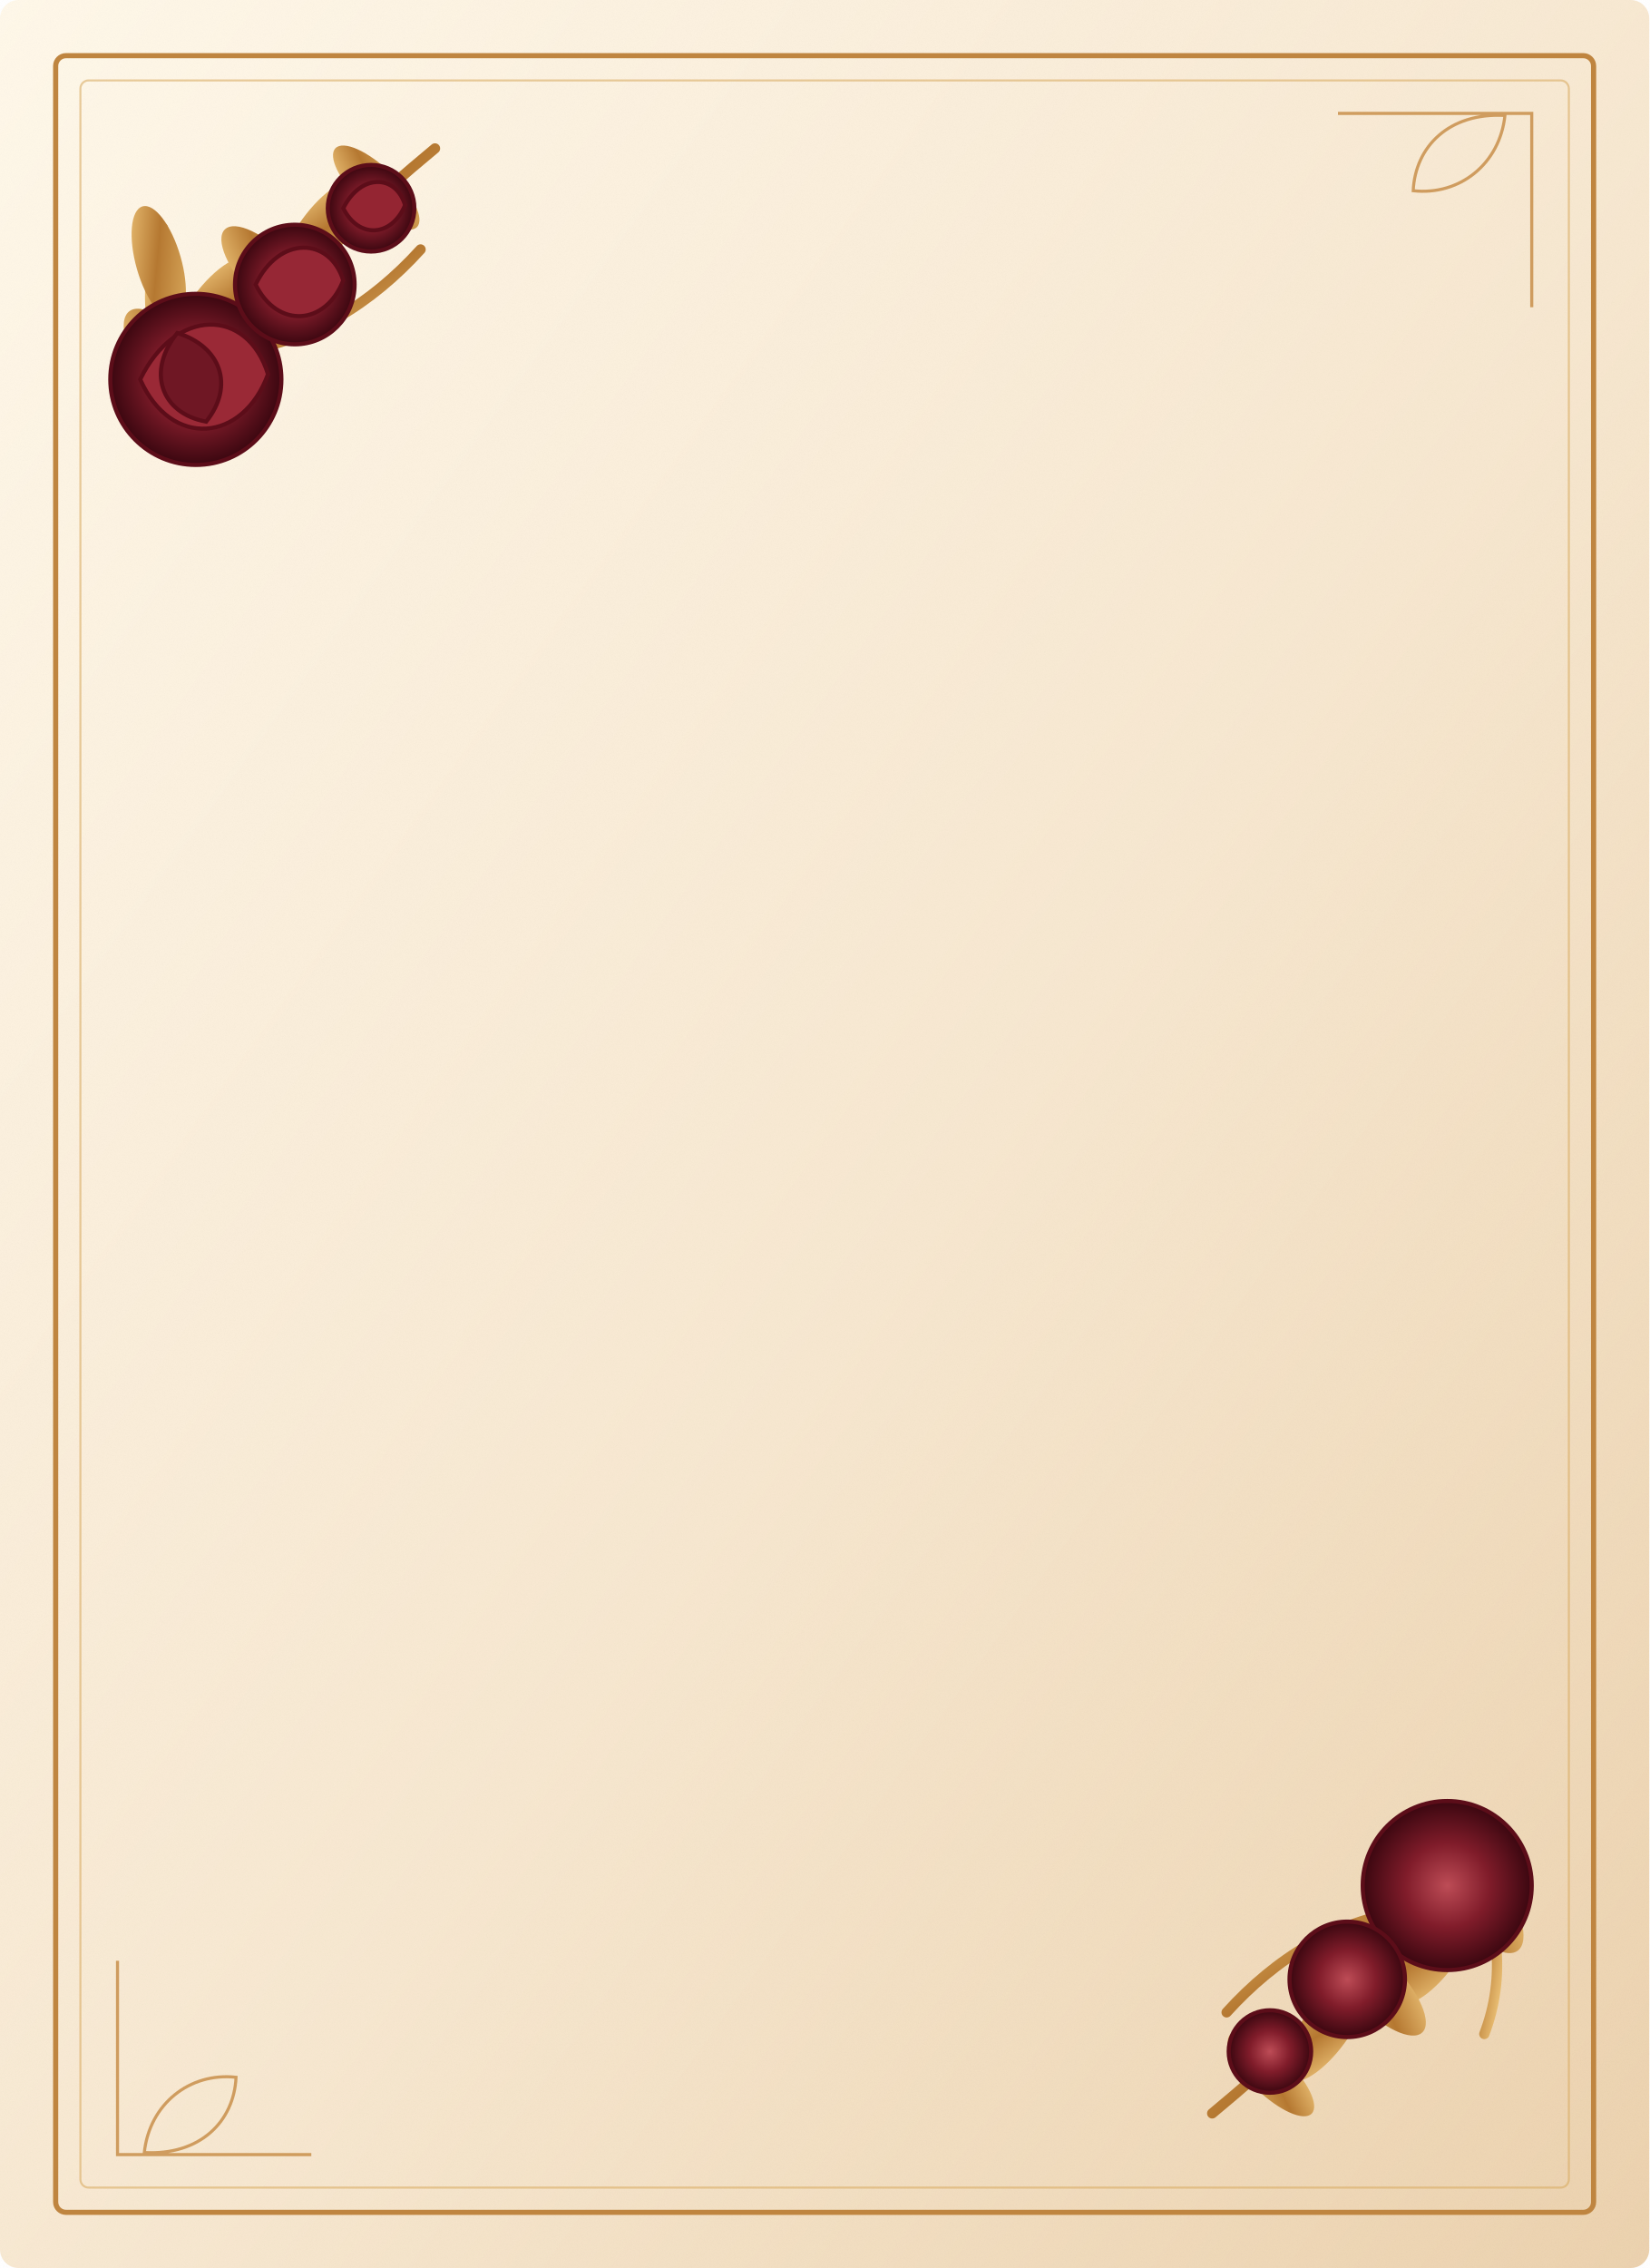
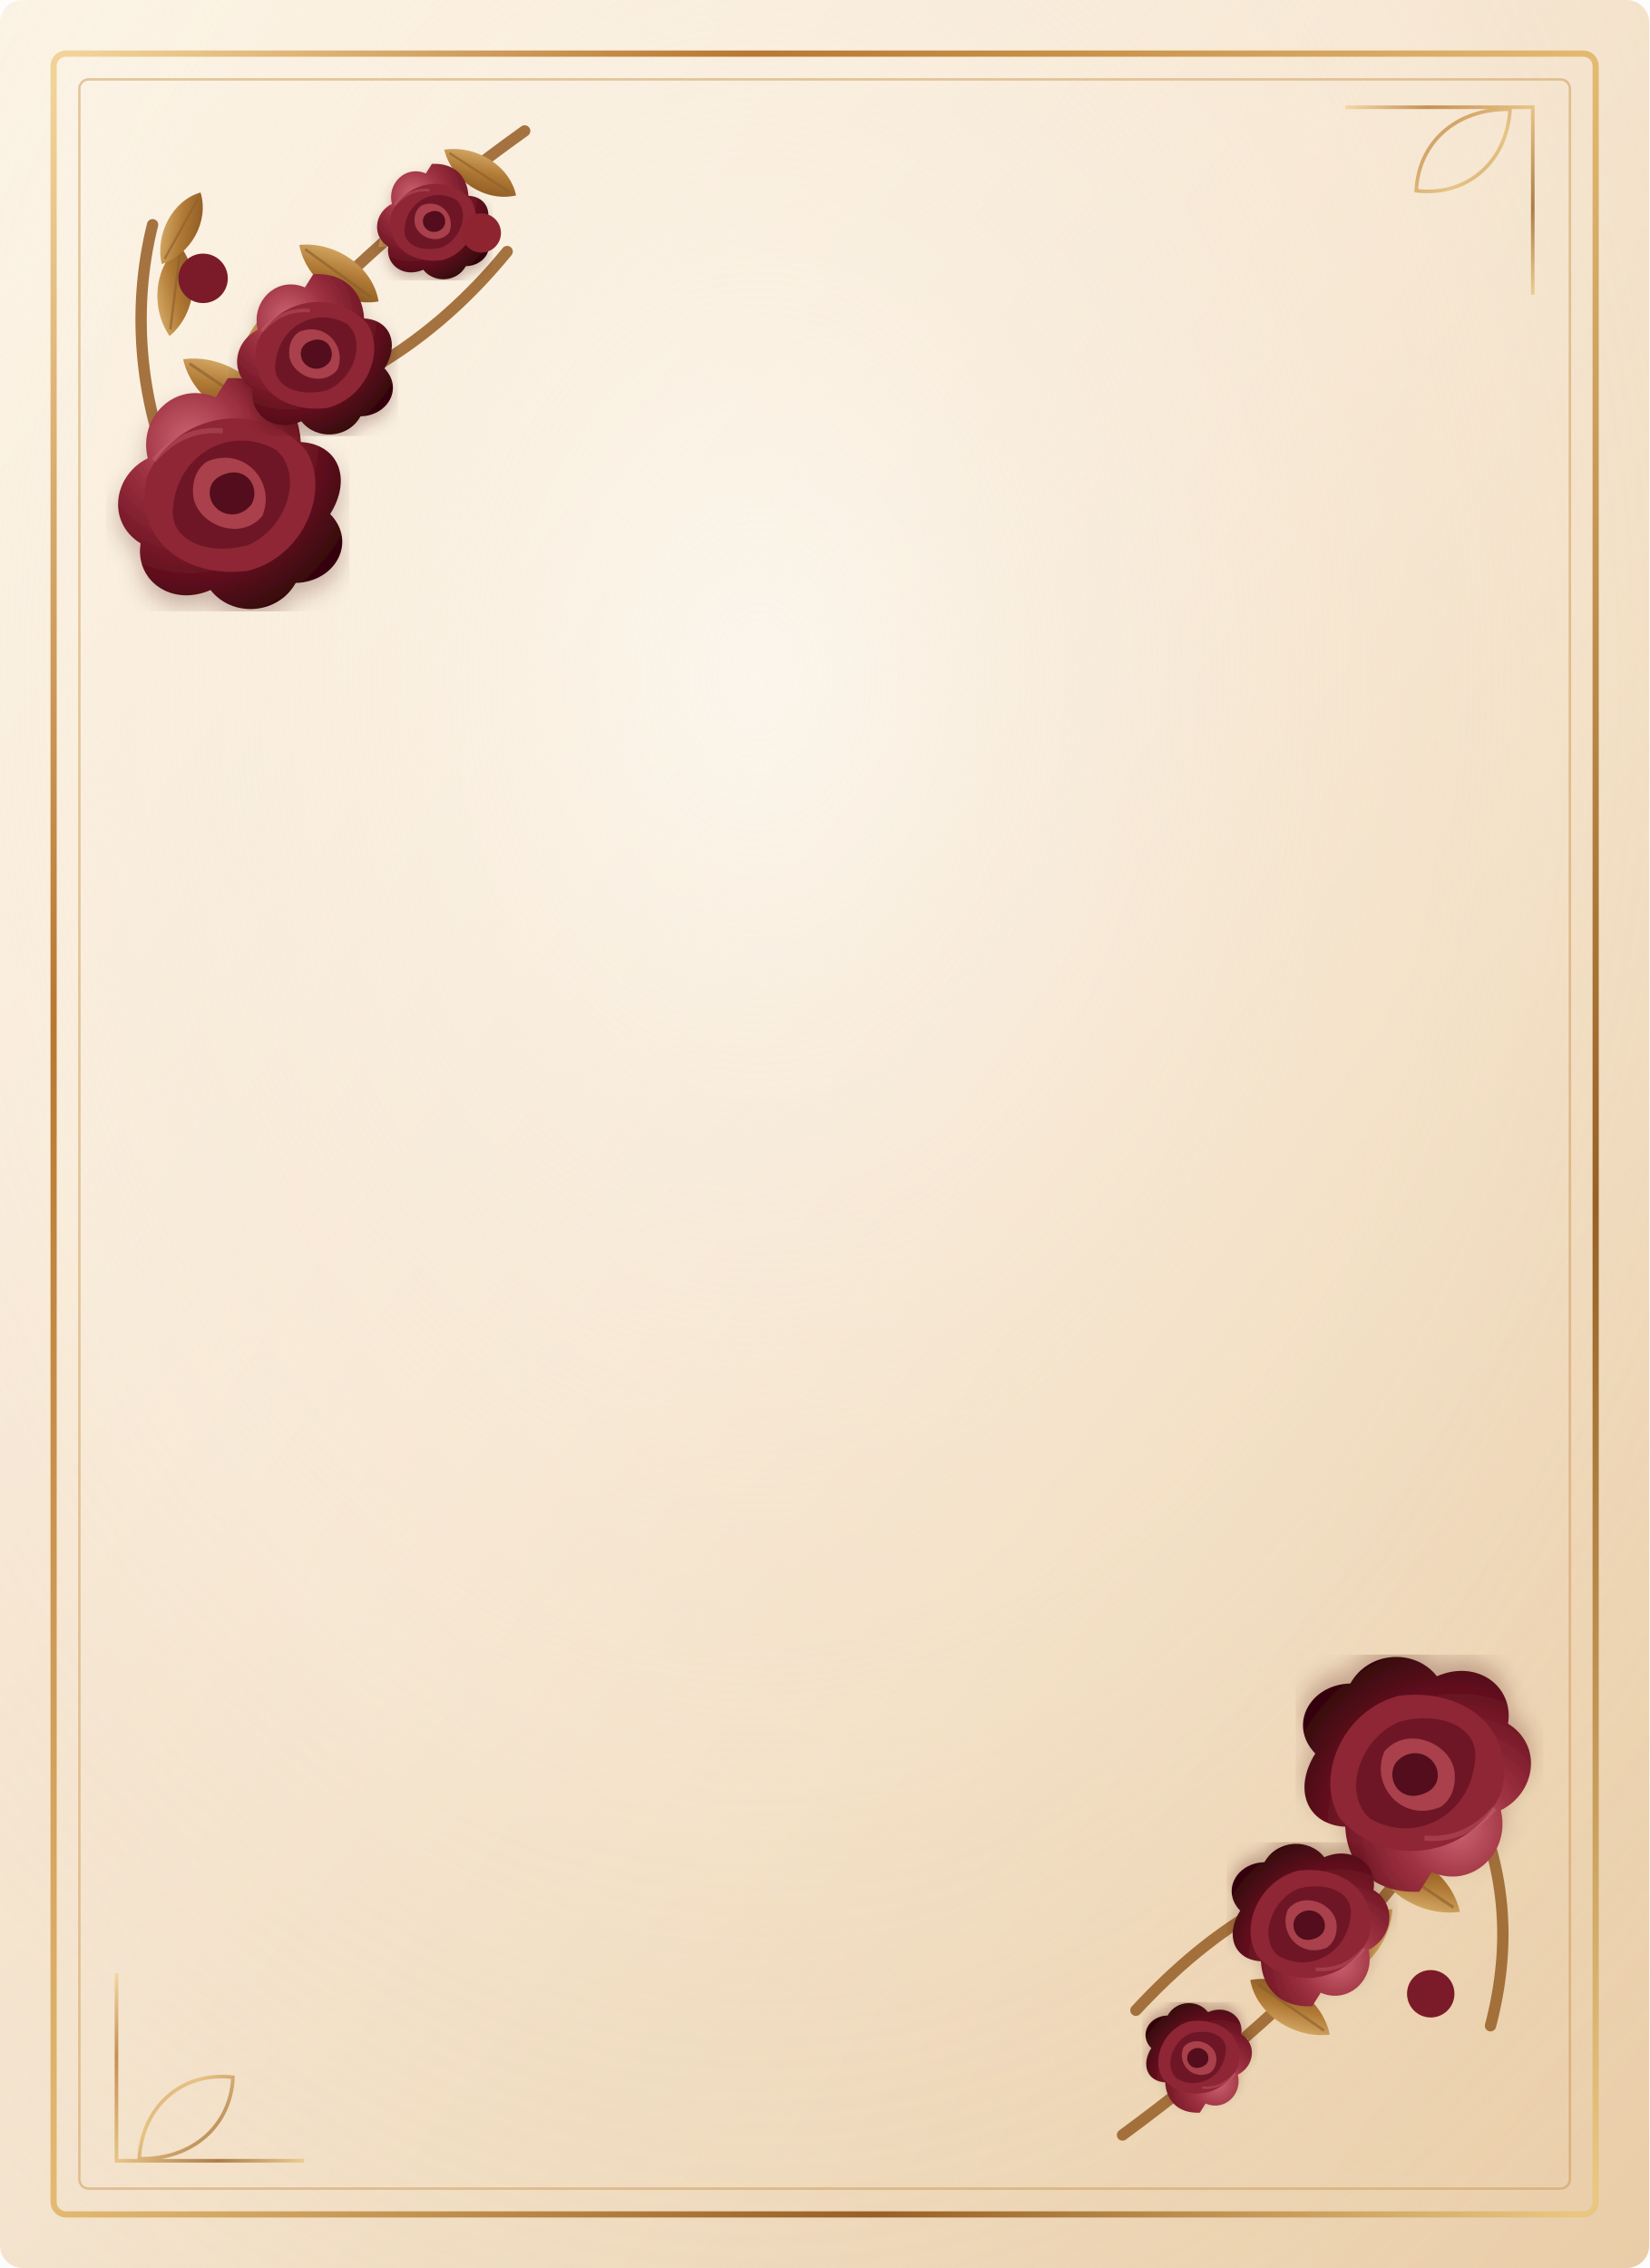
<svg xmlns="http://www.w3.org/2000/svg" viewBox="0 0 1600 2200">
  <defs>
    <linearGradient id="paper" x1="0" y1="0" x2="1" y2="1">
-       <stop stop-color="#fff8e9" />
-       <stop offset=".55" stop-color="#f7e7cf" />
-       <stop offset="1" stop-color="#ecd1ad" />
+       <stop stop-color="#fffaf0" />
+       <stop offset=".48" stop-color="#f8ead7" />
+       <stop offset="1" stop-color="#edd2ae" />
    </linearGradient>
-     <filter id="grain">
-       <feTurbulence type="fractalNoise" baseFrequency=".9" numOctaves="2" seed="18" />
-       <feColorMatrix type="saturate" values="0" />
-       <feComponentTransfer>
-         <feFuncA type="table" tableValues="0 .055" />
-       </feComponentTransfer>
-     </filter>
-     <radialGradient id="rose">
-       <stop stop-color="#bd4c56" />
-       <stop offset=".5" stop-color="#801c2a" />
-       <stop offset="1" stop-color="#3b0710" />
+     <radialGradient id="light" cx=".46" cy=".3" r=".8">
+       <stop stop-color="#fffdf8" stop-opacity=".7" />
+       <stop offset=".6" stop-color="#f7e4c8" stop-opacity=".18" />
+       <stop offset="1" stop-color="#c99552" stop-opacity=".05" />
    </radialGradient>
    <linearGradient id="gold" x1="0" y1="0" x2="1" y2="1">
-       <stop stop-color="#f0c77c" />
-       <stop offset=".48" stop-color="#b57831" />
-       <stop offset="1" stop-color="#e0b264" />
+       <stop stop-color="#f1d398" />
+       <stop offset=".22" stop-color="#b87832" />
+       <stop offset=".5" stop-color="#e3ba72" />
+       <stop offset=".77" stop-color="#986025" />
+       <stop offset="1" stop-color="#e9c681" />
    </linearGradient>
+     <radialGradient id="rose" cx=".32" cy=".27" r=".8">
+       <stop stop-color="#cb6570" />
+       <stop offset=".3" stop-color="#9f3242" />
+       <stop offset=".68" stop-color="#6c1322" />
+       <stop offset="1" stop-color="#36060d" />
+     </radialGradient>
+     <linearGradient id="leaf" x1="0" y1="0" x2="1" y2="1">
+       <stop stop-color="#e2bd7a" />
+       <stop offset=".5" stop-color="#b07934" />
+       <stop offset="1" stop-color="#81501e" />
+     </linearGradient>
+     <filter id="papergrain" x="-10%" y="-10%" width="120%" height="120%">
+       <feTurbulence type="fractalNoise" baseFrequency=".72" numOctaves="3" seed="12" />
+       <feColorMatrix values="0 0 0 0 .45 0 0 0 0 .31 0 0 0 0 .20 0 0 0 .055 0" />
+     </filter>
+     <filter id="softshadow" x="-40%" y="-40%" width="180%" height="180%">
+       <feDropShadow dx="0" dy="12" stdDeviation="11" flood-color="#3d1013" flood-opacity=".25" />
+     </filter>
+     <symbol id="leafA" viewBox="-60 -25 120 50">
+       <path d="M-54 1C-24-26 27-28 55 0C27 29-24 29-54 1Z" fill="url(#leaf)" />
+       <path d="M-46 1H45" stroke="#8f5f2b" stroke-width="3" opacity=".65" />
+     </symbol>
+     <symbol id="roseA" viewBox="-120 -120 240 240">
+       <g filter="url(#softshadow)">
+         <path d="M0-110C47-112 70-83 72-47C109-45 123-11 101 24C128 52 106 91 67 92C49 124 4 126-17 99C-56 116-92 89-86 53C-120 32-113-14-79-31C-89-72-51-108-12-91Z" fill="url(#rose)" />
+         <path d="M-80-12C-54-76 31-91 77-39C102 1 75 66 20 80C-44 88-93 48-80-12Z" fill="#8f2636" />
+         <path d="M-54 18C-50-35 3-65 48-39C76-14 57 40 19 55C-23 66-58 48-54 18Z" fill="#6e1727" />
+         <path d="M-20-28C17-43 48-7 34 26C12 52-30 34-34 7C-36-9-30-22-20-28Z" fill="#a9404c" />
+         <path d="M-4-15C19-24 33-1 23 15C10 31-12 25-17 9C-20-2-15-11-4-15Z" fill="#53101d" />
+         <path d="M-73-29C-52-53-29-60-5-58" fill="none" stroke="#d8777f" stroke-width="5" opacity=".3" />
+       </g>
+     </symbol>
  </defs>
-   <rect width="1600" height="2200" rx="18" fill="url(#paper)" />
-   <rect width="1600" height="2200" rx="18" filter="url(#grain)" opacity=".75" />
-   <rect x="54" y="54" width="1492" height="2092" rx="10" fill="none" stroke="#bf8540" stroke-width="5" />
-   <rect x="78" y="78" width="1444" height="2044" rx="8" fill="none" stroke="#d8aa61" stroke-width="2" opacity=".58" />
-   <g transform="translate(88 110)">
-     <g stroke="url(#gold)" stroke-width="10" fill="none" stroke-linecap="round">
-       <path d="M90 310C155 210 214 133 334 34" />
-       <path d="M86 280C55 225 49 166 70 111" />
-       <path d="M147 230C213 221 272 185 320 132" />
+   <rect width="1600" height="2200" rx="22" fill="url(#paper)" />
+   <rect width="1600" height="2200" rx="22" fill="url(#light)" />
+   <rect x="0" y="0" width="1600" height="2200" rx="22" filter="url(#papergrain)" opacity=".7" />
+   <rect x="52" y="52" width="1496" height="2096" rx="12" fill="none" stroke="url(#gold)" stroke-width="6" />
+   <rect x="77" y="77" width="1446" height="2046" rx="9" fill="none" stroke="#c99550" stroke-width="2.4" opacity=".48" />
+   <g transform="translate(85 82)">
+     <g fill="none" stroke="#9b652e" stroke-width="11" stroke-linecap="round" opacity=".9">
+       <path d="M72 434C135 292 240 177 424 45" />
+       <path d="M88 392C51 314 42 220 63 136" />
+       <path d="M128 326C242 310 335 250 407 162" />
    </g>
-     <g fill="url(#gold)">
-       <ellipse cx="80" cy="250" rx="28" ry="72" transform="rotate(-36 80 250)" />
-       <ellipse cx="117" cy="198" rx="26" ry="68" transform="rotate(34 117 198)" />
-       <ellipse cx="176" cy="160" rx="25" ry="66" transform="rotate(-44 176 160)" />
-       <ellipse cx="224" cy="116" rx="23" ry="61" transform="rotate(36 224 116)" />
-       <ellipse cx="277" cy="72" rx="20" ry="55" transform="rotate(-46 277 72)" />
-       <ellipse cx="66" cy="145" rx="22" ry="57" transform="rotate(-16 66 145)" />
+     <g>
+       <use href="#leafA" x="53" y="328" width="122" height="52" transform="rotate(-52 114 354)" />
+       <use href="#leafA" x="79" y="270" width="114" height="49" transform="rotate(34 136 294)" />
+       <use href="#leafA" x="126" y="215" width="112" height="48" transform="rotate(-45 182 239)" />
+       <use href="#leafA" x="192" y="160" width="104" height="45" transform="rotate(36 244 182)" />
+       <use href="#leafA" x="266" y="107" width="98" height="42" transform="rotate(-41 315 128)" />
+       <use href="#leafA" x="335" y="65" width="91" height="39" transform="rotate(33 380 85)" />
+       <use href="#leafA" x="36" y="180" width="97" height="42" transform="rotate(-83 84 201)" />
+       <use href="#leafA" x="47" y="121" width="87" height="38" transform="rotate(-61 90 140)" />
    </g>
-     <g fill="url(#rose)" stroke="#5c0d19" stroke-width="4">
-       <g transform="translate(102 258)">
-         <circle r="83" />
-         <path d="M-54 0C-20-70 50-70 70-5C46 61-24 68-54 0Z" fill="#9a2936" />
-         <path d="M-18-45C24-32 38 6 10 41C-34 33-48-8-18-45Z" fill="#6f1724" />
-       </g>
-       <g transform="translate(198 166)">
-         <circle r="58" />
-         <path d="M-38 0C-15-48 34-46 47-4C30 40-17 43-38 0Z" fill="#962735" />
-       </g>
-       <g transform="translate(272 92)">
-         <circle r="42" />
-         <path d="M-27 0C-10-34 24-33 33-3C20 28-12 30-27 0Z" fill="#942532" />
-       </g>
+     <use href="#roseA" x="18" y="275" width="236" height="236" />
+     <use href="#roseA" x="137" y="177" width="164" height="164" />
+     <use href="#roseA" x="275" y="72" width="118" height="118" />
+     <circle cx="112" cy="188" r="24" fill="#7b1b29" />
+     <circle cx="382" cy="144" r="19" fill="#8e2430" />
+   </g>
+   <g transform="translate(1515 2115) rotate(180)">
+     <g fill="none" stroke="#9b652e" stroke-width="11" stroke-linecap="round" opacity=".9">
+       <path d="M70 430C142 290 250 174 426 44" />
+       <path d="M92 382C54 306 48 230 69 150" />
+       <path d="M144 310C252 300 336 248 413 165" />
    </g>
+     <g>
+       <use href="#leafA" x="50" y="325" width="122" height="52" transform="rotate(-52 111 351)" />
+       <use href="#leafA" x="85" y="264" width="114" height="49" transform="rotate(34 142 288)" />
+       <use href="#leafA" x="144" y="205" width="108" height="46" transform="rotate(-45 198 228)" />
+       <use href="#leafA" x="212" y="145" width="103" height="44" transform="rotate(35 263 167)" />
+       <use href="#leafA" x="289" y="89" width="95" height="41" transform="rotate(-41 336 110)" />
+     </g>
+     <use href="#roseA" x="18" y="270" width="240" height="240" />
+     <use href="#roseA" x="159" y="162" width="166" height="166" />
+     <use href="#roseA" x="295" y="61" width="112" height="112" />
+     <circle cx="127" cy="181" r="23" fill="#7b1b29" />
  </g>
-   <g transform="translate(1510 2084) rotate(180)">
-     <g stroke="url(#gold)" stroke-width="10" fill="none" stroke-linecap="round">
-       <path d="M90 310C155 210 214 133 334 34" />
-       <path d="M86 280C55 225 49 166 70 111" />
-       <path d="M147 230C213 221 272 185 320 132" />
-     </g>
-     <g fill="url(#gold)">
-       <ellipse cx="80" cy="250" rx="28" ry="72" transform="rotate(-36 80 250)" />
-       <ellipse cx="117" cy="198" rx="26" ry="68" transform="rotate(34 117 198)" />
-       <ellipse cx="176" cy="160" rx="25" ry="66" transform="rotate(-44 176 160)" />
-       <ellipse cx="224" cy="116" rx="23" ry="61" transform="rotate(36 224 116)" />
-       <ellipse cx="277" cy="72" rx="20" ry="55" transform="rotate(-46 277 72)" />
-     </g>
-     <g fill="url(#rose)" stroke="#5c0d19" stroke-width="4">
-       <circle cx="106" cy="255" r="82" />
-       <circle cx="203" cy="164" r="56" />
-       <circle cx="278" cy="94" r="40" />
-     </g>
-   </g>
-   <g fill="none" stroke="#c68a42" stroke-width="3" opacity=".8">
-     <path d="M1298 110h188v188M1460 112c-5 47-44 78-89 73 2-43 35-76 89-73Z" />
-     <path d="M302 2090H114v-188M140 2088c5-47 44-78 89-73-2 43-35 76-89 73Z" />
+   <g fill="none" stroke="url(#gold)" stroke-width="3.5" opacity=".78">
+     <path d="M1305 104H1487V286M1465 106C1462 157 1423 191 1374 185C1376 139 1412 105 1465 106Z" />
+     <path d="M295 2096H113V1914M135 2094C138 2043 177 2009 226 2015C224 2061 188 2095 135 2094Z" />
  </g>
</svg>
